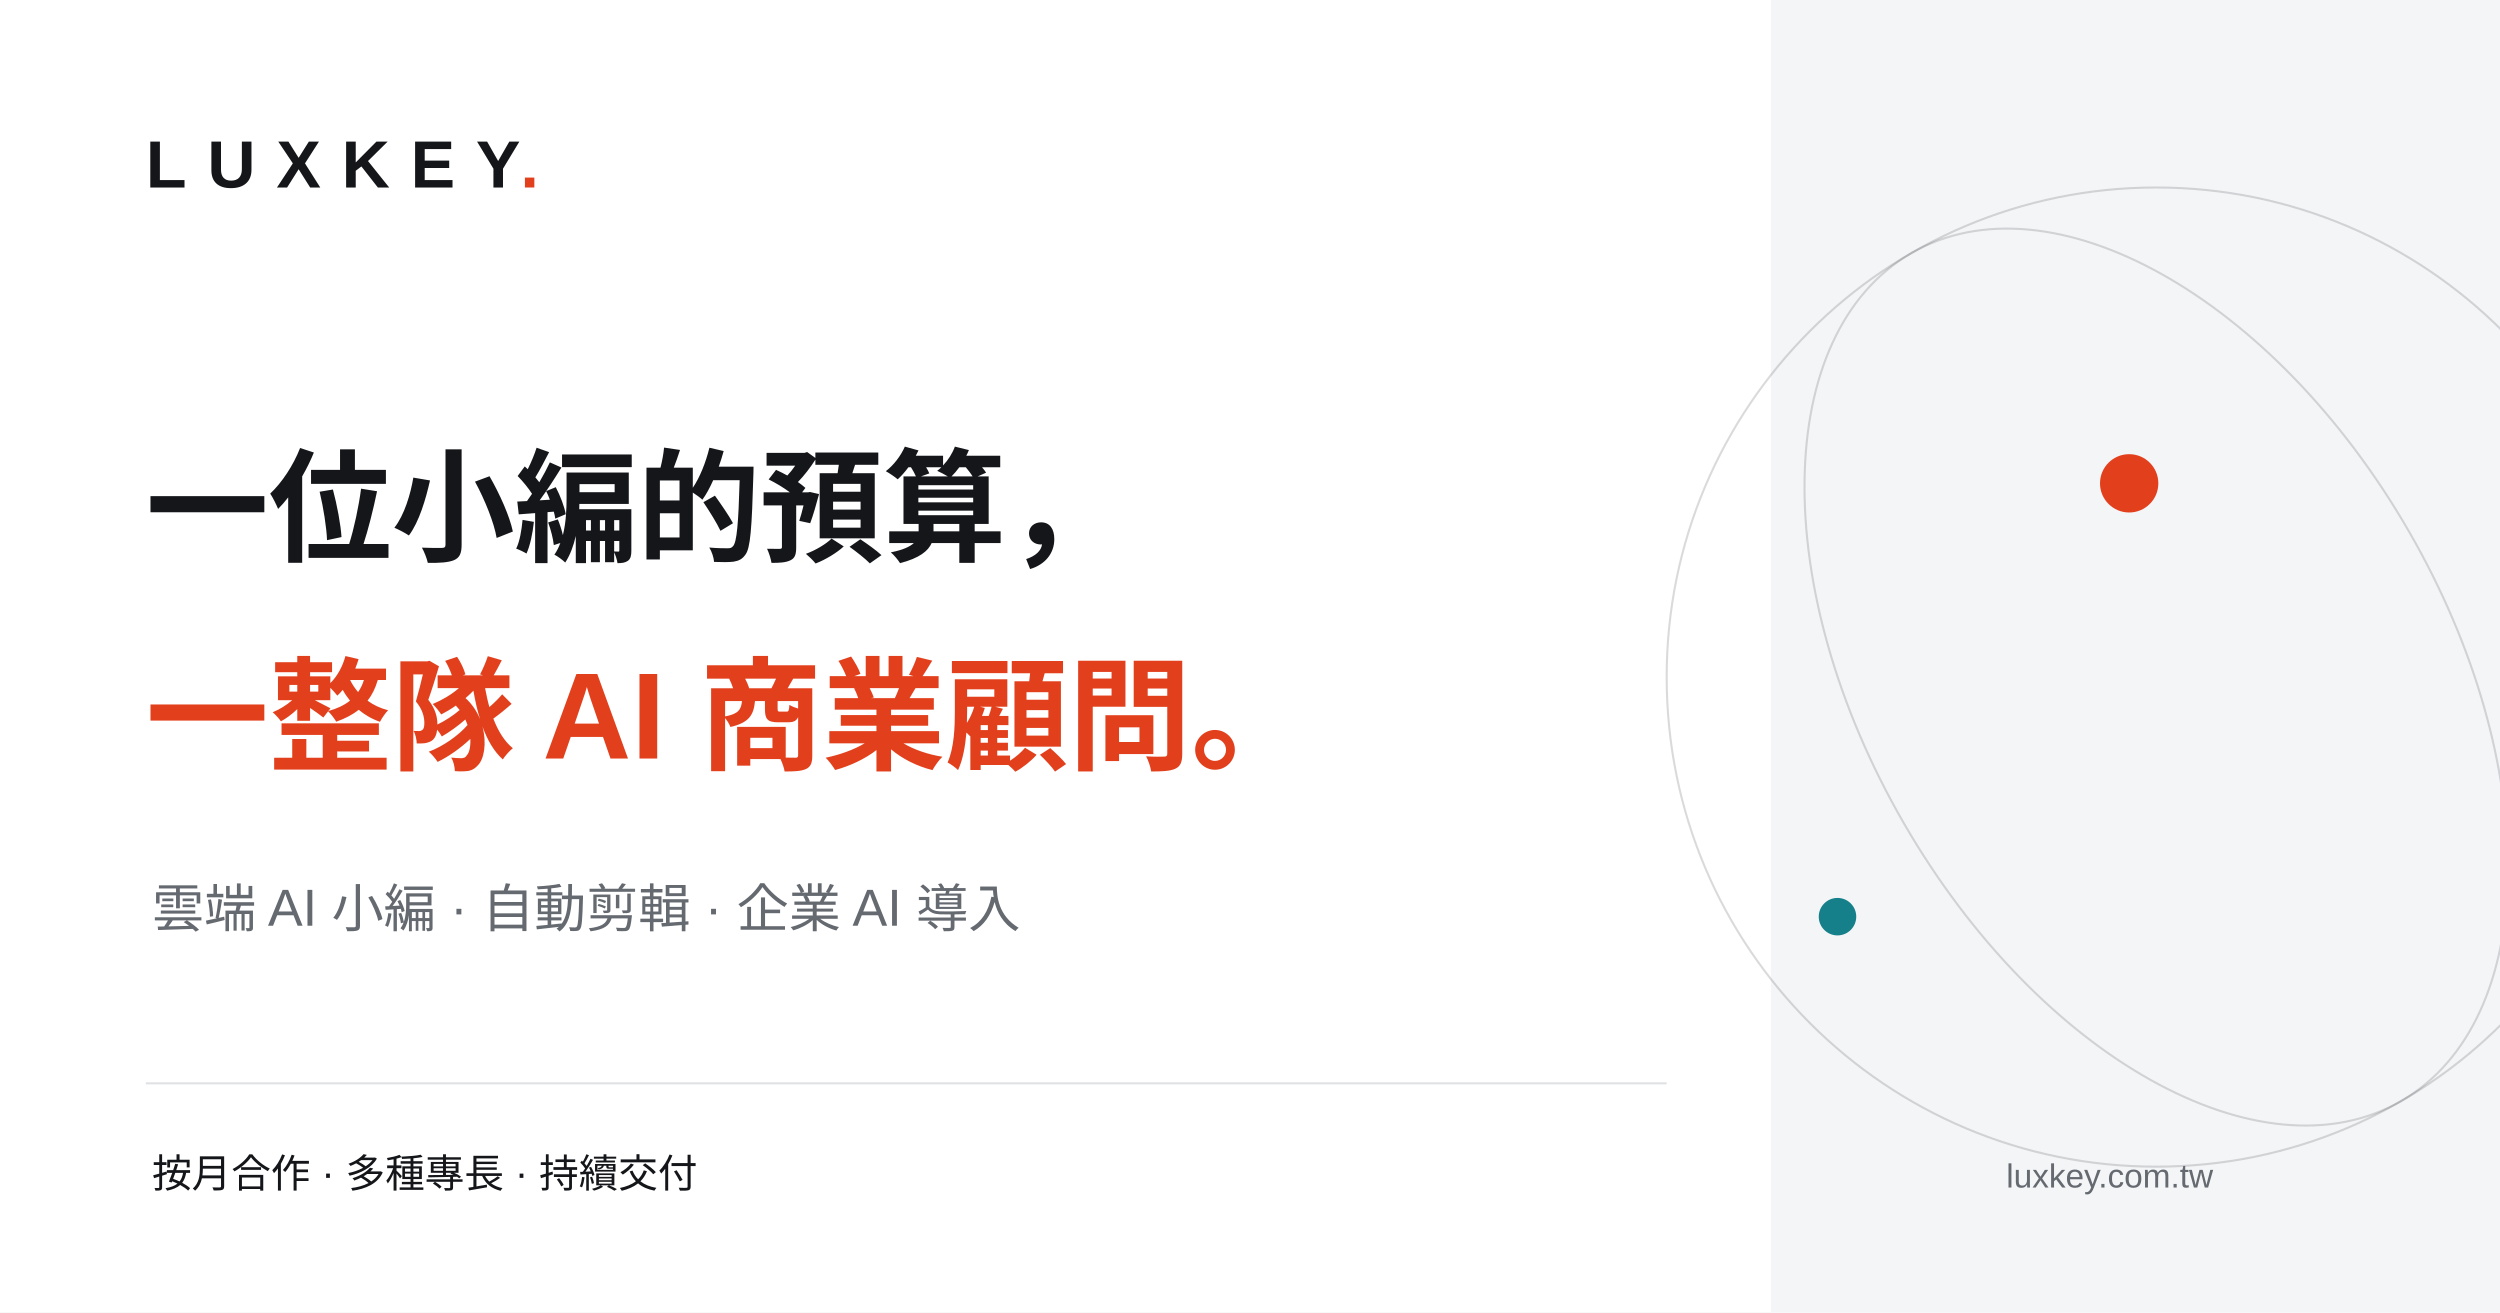
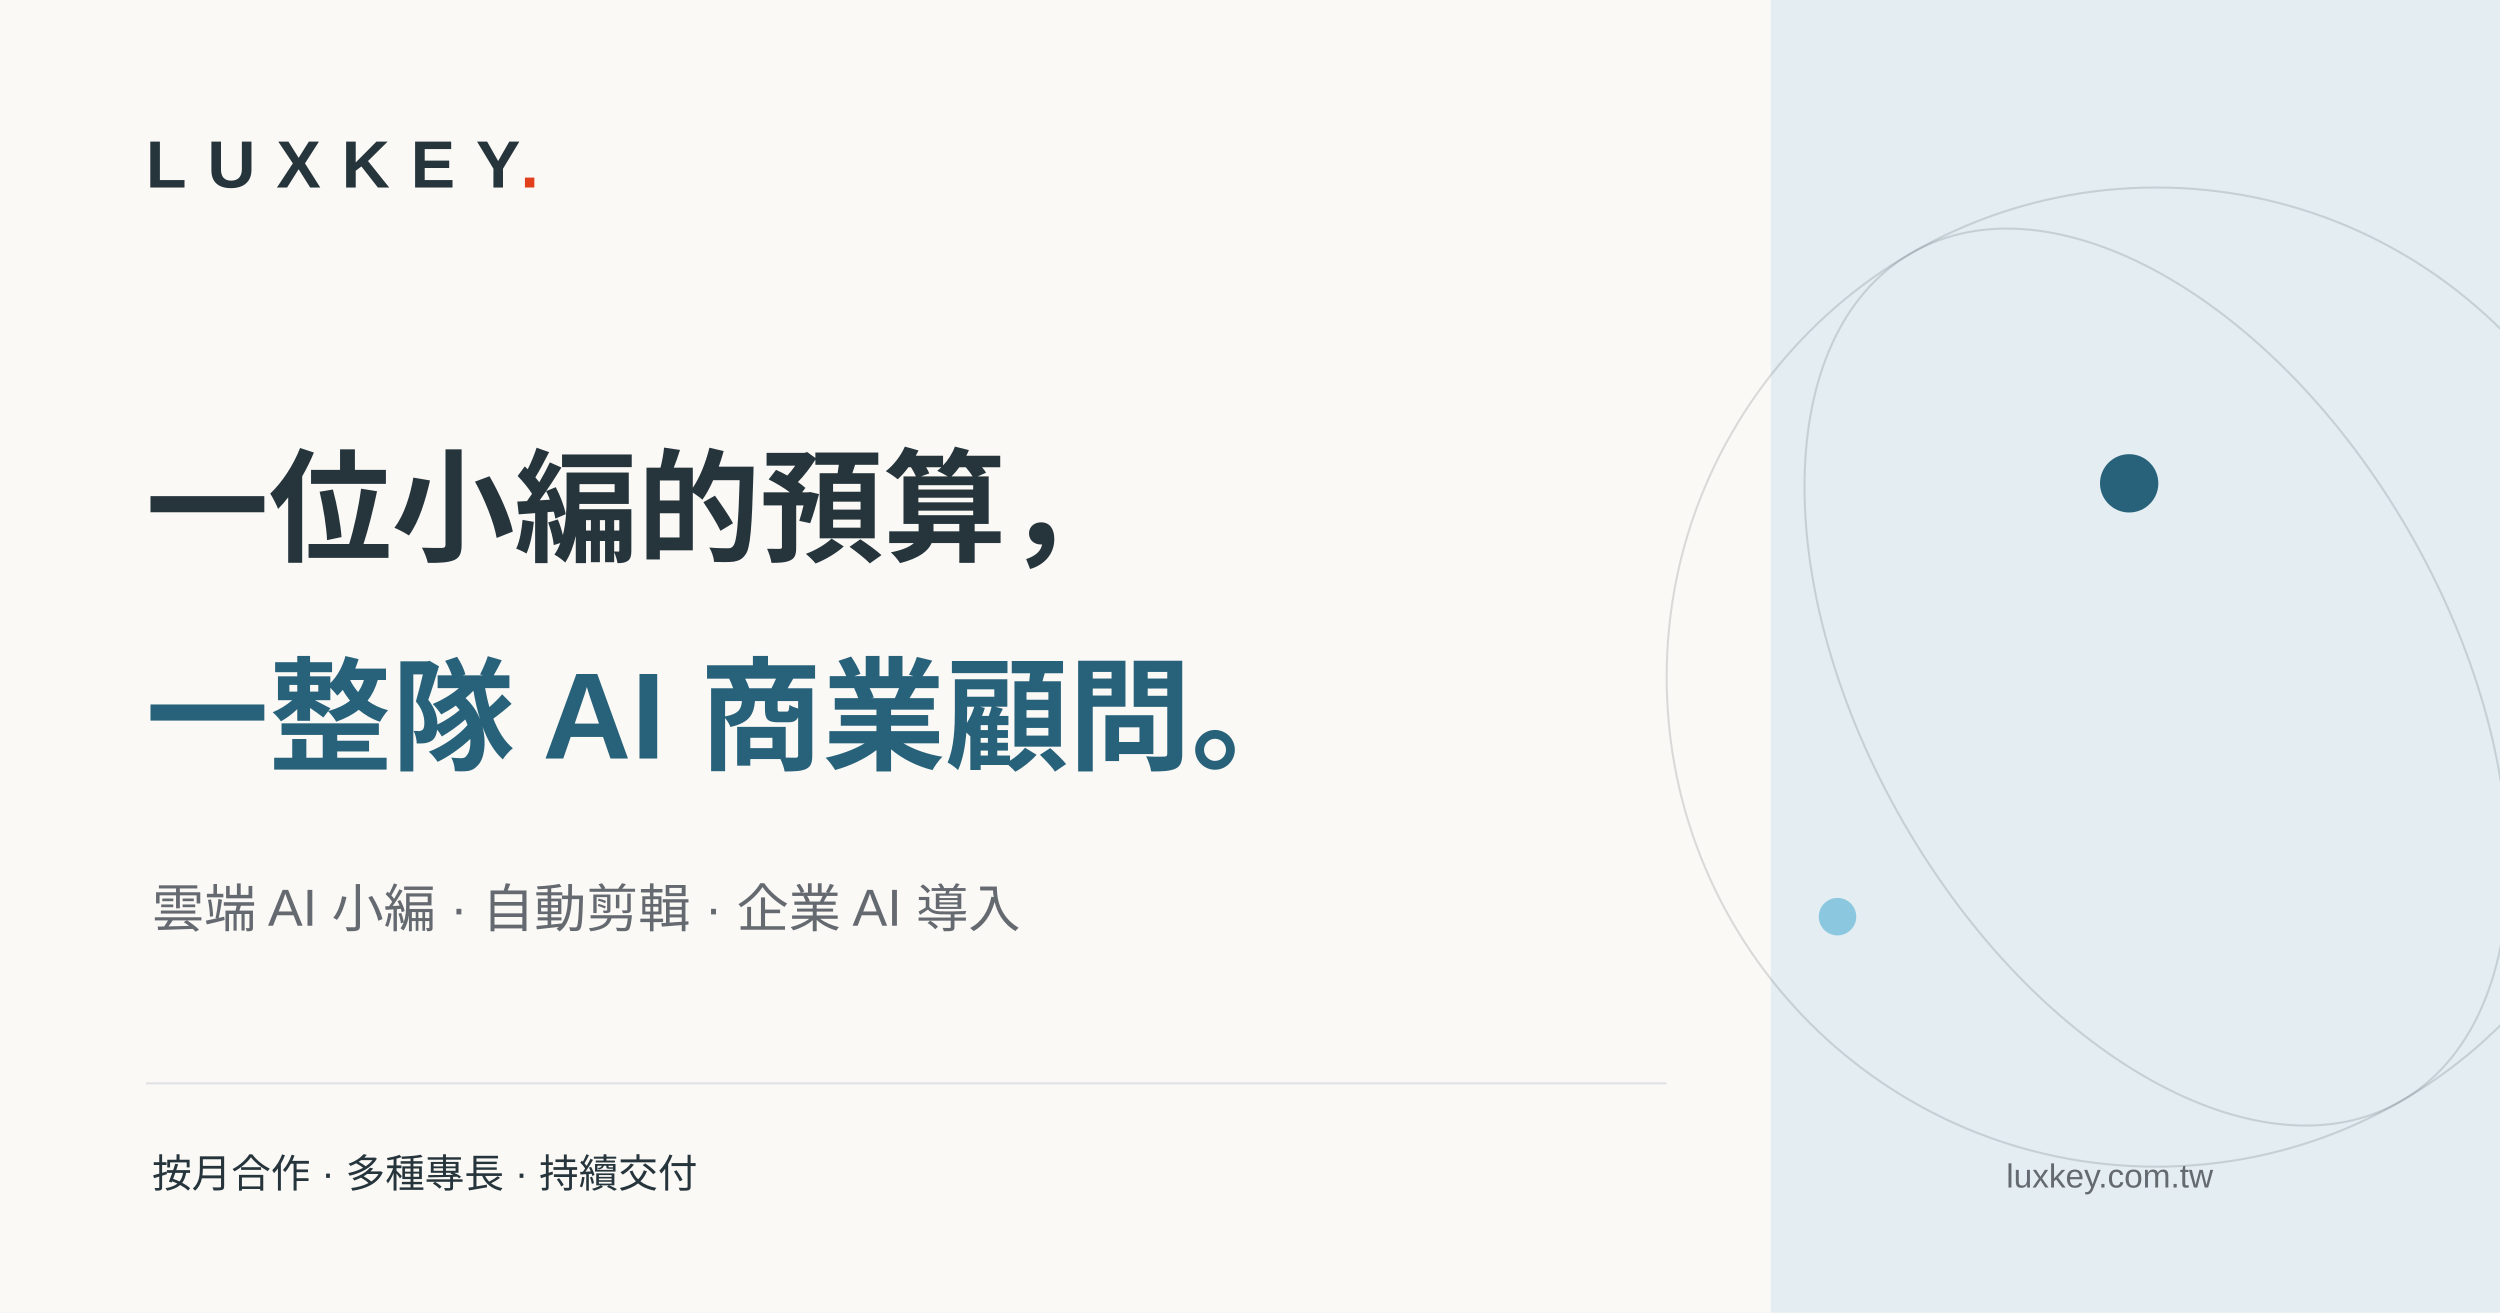
<svg xmlns="http://www.w3.org/2000/svg" width="1200" height="630" viewBox="0 0 1200 630">
-   <rect width="1200" height="630" fill="#ffffff" />
-   <rect x="850" width="350" height="630" fill="#f4f5f7" />
-   <g fill="none" stroke="#14161a" stroke-opacity=".16">
+   <rect width="1200" height="630" fill="#faf9f6" />
+   <rect x="850" width="350" height="630" fill="#e3edf2" />
+   <g fill="none" stroke="#26343b" stroke-opacity=".16">
    <circle cx="1035" cy="325" r="235" />
    <ellipse cx="1035" cy="325" rx="140" ry="235" transform="rotate(-30 1035 325)" />
  </g>
-   <circle cx="1022" cy="232" r="14" fill="#e2401d" />
-   <circle cx="882" cy="440" r="9" fill="#15808a" />
+   <circle cx="1022" cy="232" r="14" fill="#28627a" />
+   <circle cx="882" cy="440" r="9" fill="#8bc8df" />
  <g font-family="Arial, PingFang TC, sans-serif">
-     <text x="70" y="90" fill="#14161a" font-size="32" font-weight="700" letter-spacing="10">LUXKEY<tspan fill="#e2401d">.</tspan>
+     <text x="70" y="90" fill="#26343b" font-size="32" font-weight="700" letter-spacing="10">LUXKEY<tspan fill="#e2401d">.</tspan>
    </text>
-     <text x="70" y="265" fill="#14161a" font-size="59" font-weight="600">一位小編的預算，</text>
-     <text x="70" y="365" fill="#e2401d" font-size="59" font-weight="600">一整隊 AI 商業顧問。</text>
+     <text x="70" y="265" fill="#26343b" font-size="59" font-weight="600">一位小編的預算，</text>
+     <text x="70" y="365" fill="#28627a" font-size="59" font-weight="600">一整隊 AI 商業顧問。</text>
    <text x="73" y="445" fill="#656970" font-size="25">雲端 AI 小編 · 自動剪輯 · 企業 AI 導入</text>
    <line x1="70" x2="800" y1="520" y2="520" stroke="#dfe1e4" />
-     <text x="73" y="570" fill="#14161a" font-size="19">按月合作 · 多種專長 · 持續交付</text>
+     <text x="73" y="570" fill="#26343b" font-size="19">按月合作 · 多種專長 · 持續交付</text>
    <text x="963" y="570" fill="#656970" font-size="16">luxkey.com.tw</text>
  </g>
</svg>
